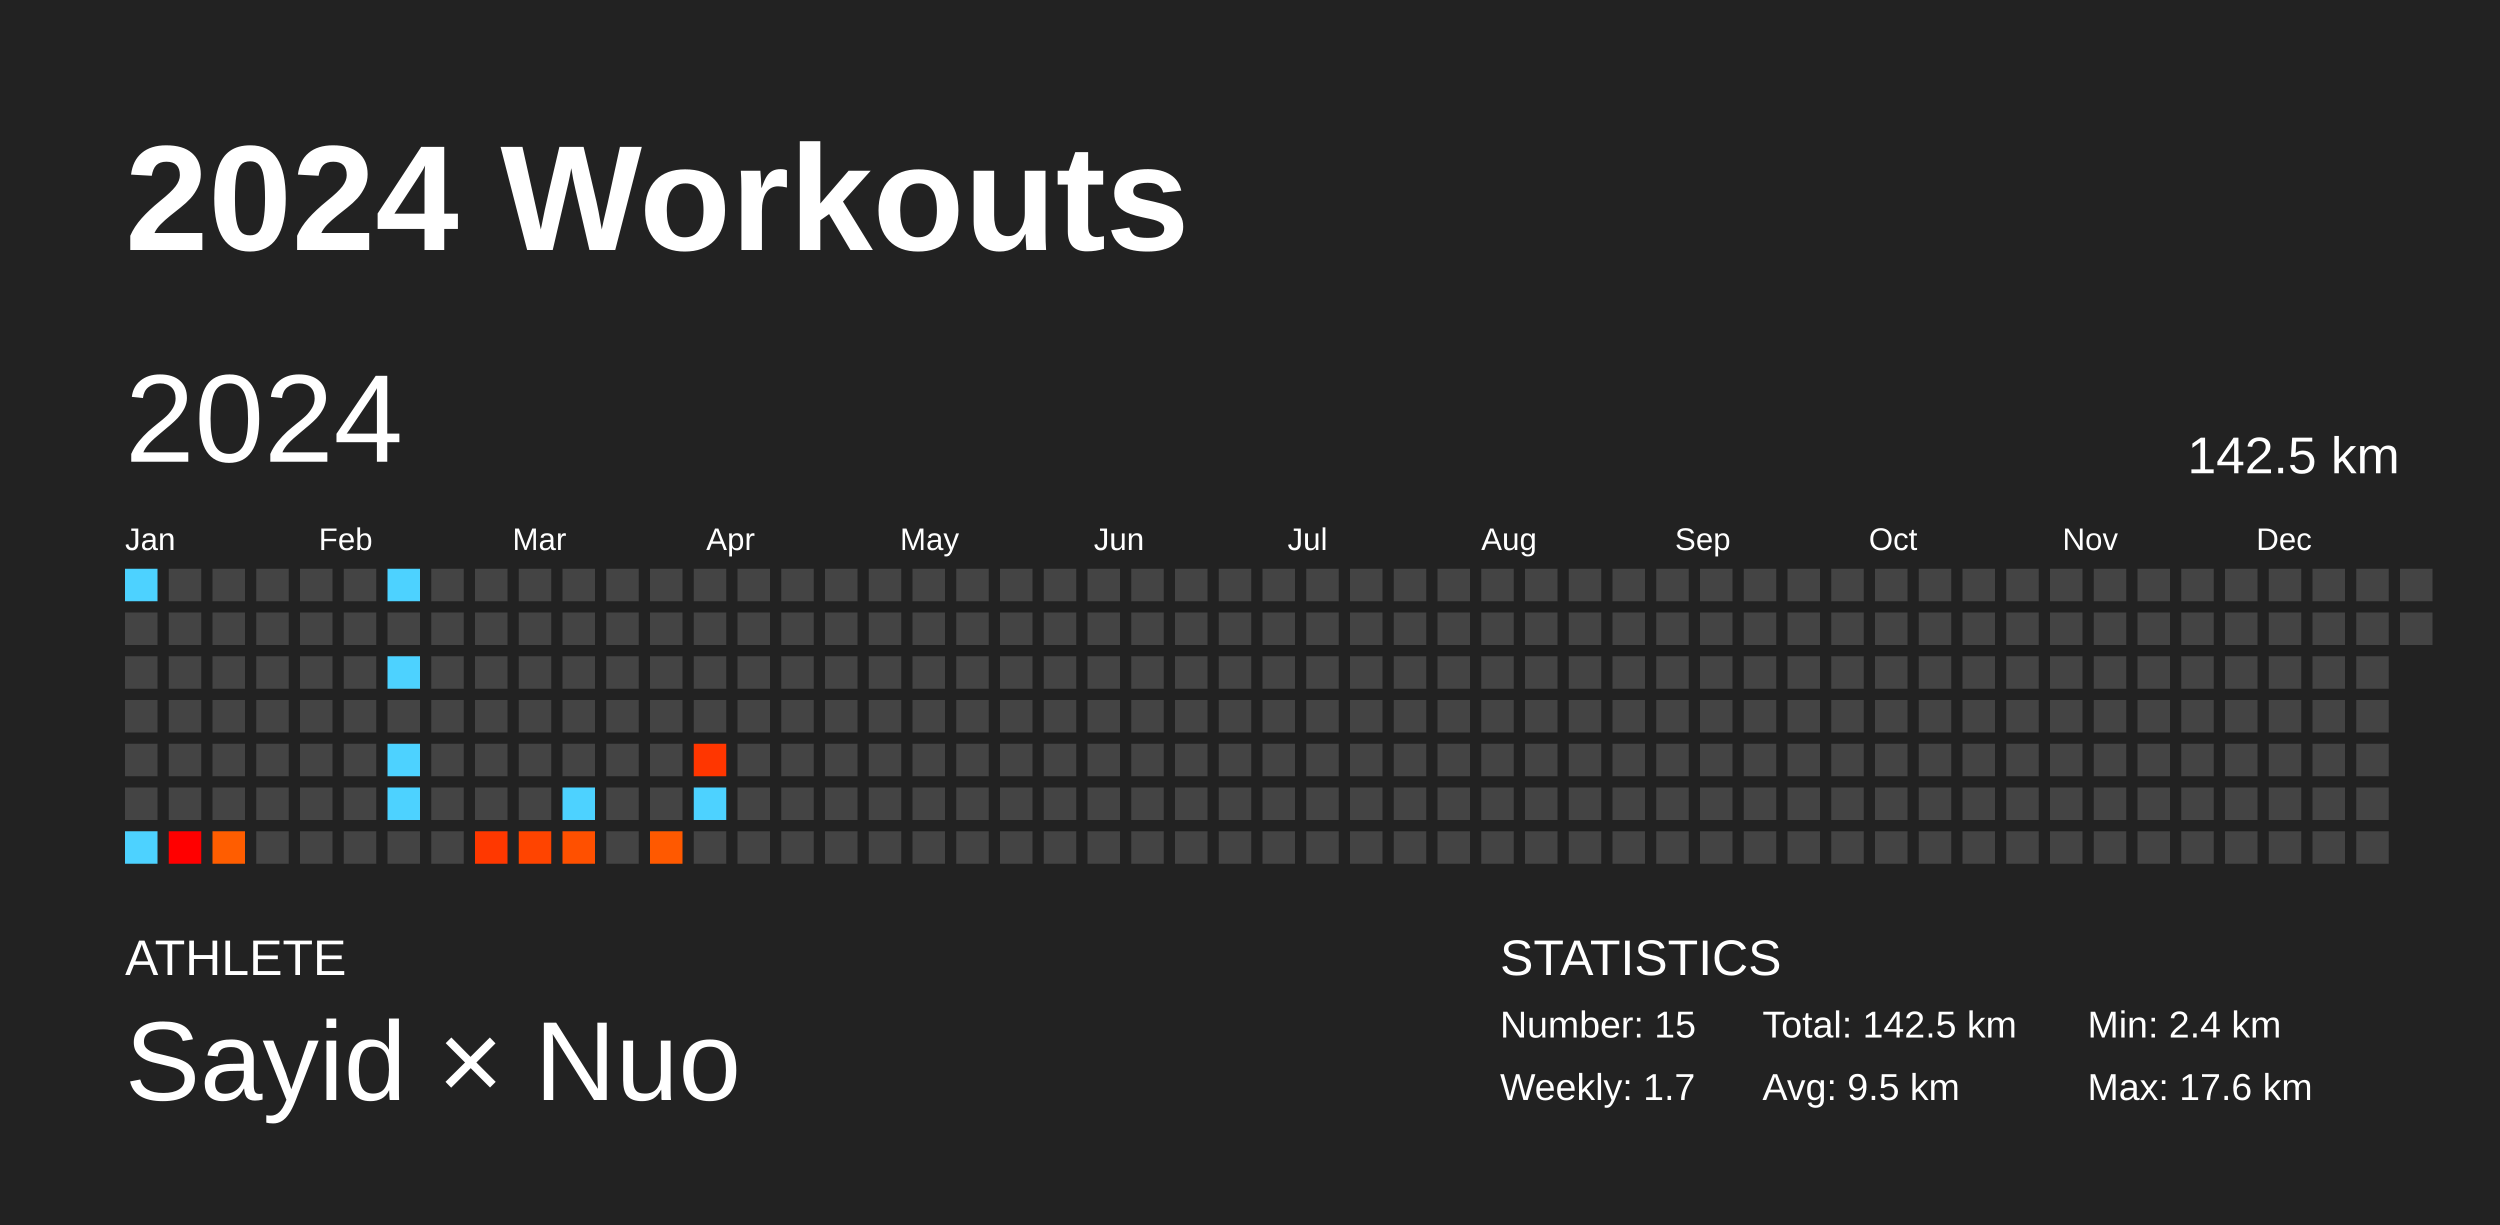
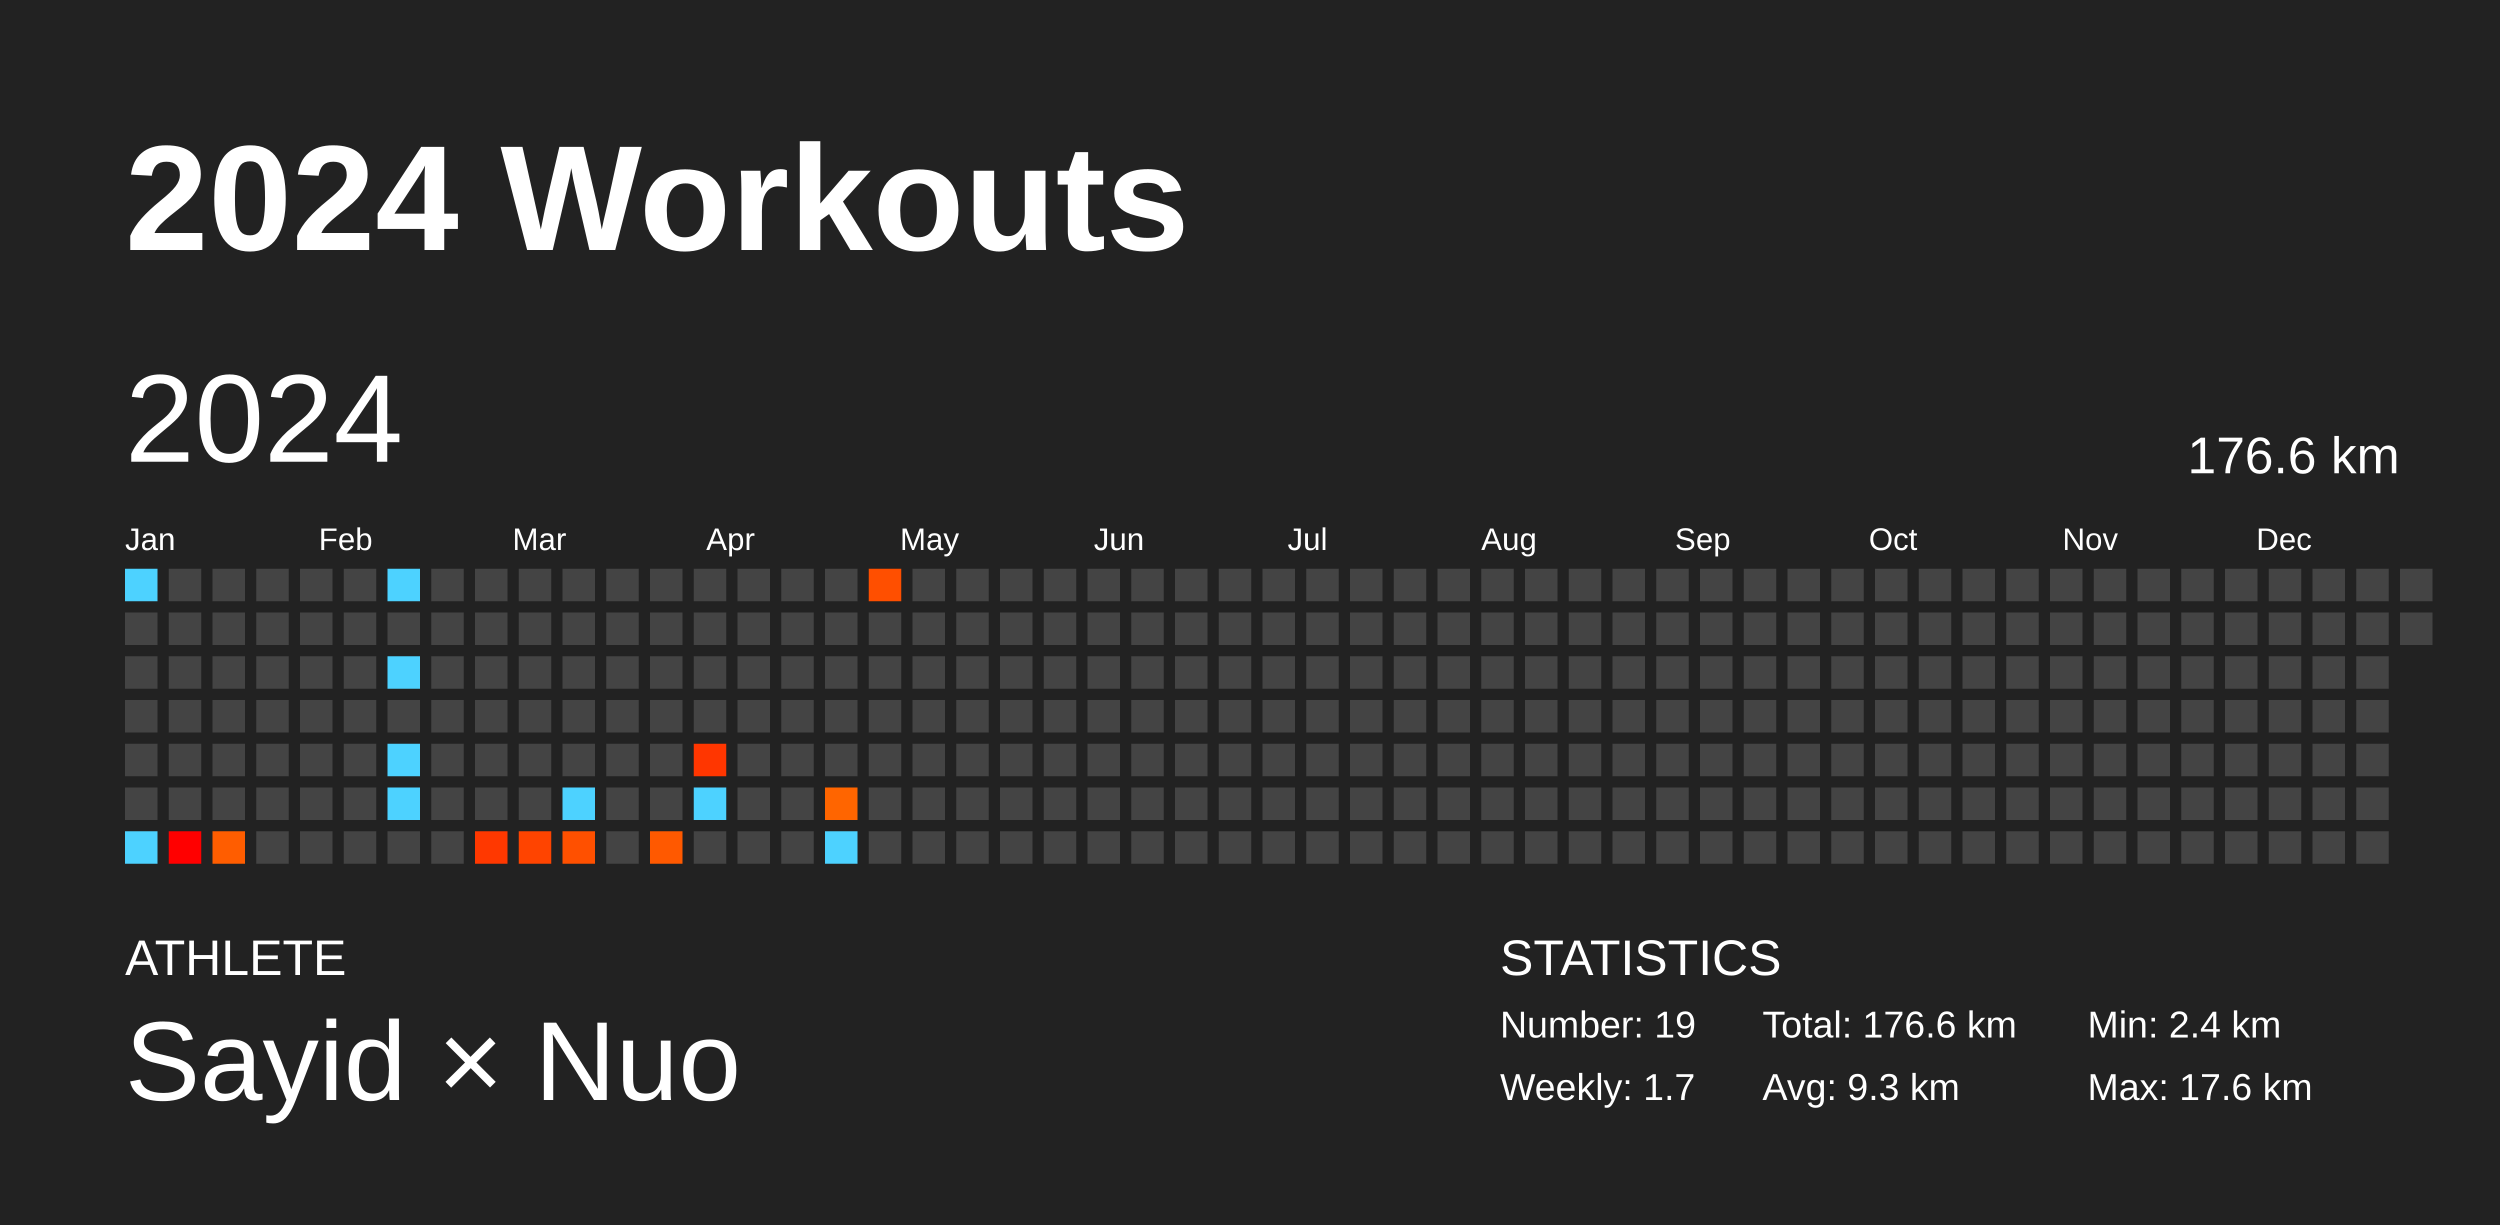
<svg xmlns="http://www.w3.org/2000/svg" baseProfile="full" height="98mm" version="1.1" viewBox="0,0,200,98" width="200mm">
  <defs />
  <rect fill="#222222" height="98" width="200" x="0" y="0" />
  <text fill="#FFFFFF" style="font-size:12px; font-family:Arial; font-weight:bold;" x="10" y="20">2024 Workouts</text>
  <text fill="#FFFFFF" style="font-size:4px; font-family:Arial" x="10" y="78">ATHLETE</text>
  <text fill="#FFFFFF" style="font-size:9px; font-family:Arial" x="10" y="88">Sayid × Nuo</text>
  <text fill="#FFFFFF" style="font-size:4px; font-family:Arial" x="120" y="78">STATISTICS</text>
-   <text fill="#FFFFFF" style="font-size:3px; font-family:Arial" x="120" y="83">Number: 15</text>
+   <text fill="#FFFFFF" style="font-size:3px; font-family:Arial" x="120" y="83">Number: 19</text>
  <text fill="#FFFFFF" style="font-size:3px; font-family:Arial" x="120" y="88">Weekly: 1.7</text>
-   <text fill="#FFFFFF" style="font-size:3px; font-family:Arial" x="141" y="83">Total: 142.5 km</text>
-   <text fill="#FFFFFF" style="font-size:3px; font-family:Arial" x="141" y="88">Avg: 9.5 km</text>
+   <text fill="#FFFFFF" style="font-size:3px; font-family:Arial" x="141" y="83">Total: 176.6 km</text>
+   <text fill="#FFFFFF" style="font-size:3px; font-family:Arial" x="141" y="88">Avg: 9.3 km</text>
  <text fill="#FFFFFF" style="font-size:3px; font-family:Arial" x="167" y="83">Min: 2.4 km</text>
  <text fill="#FFFFFF" style="font-size:3px; font-family:Arial" x="167" y="88">Max: 17.6 km</text>
  <text dominant-baseline="hanging" fill="#FFFFFF" style="font-size:10.0px; font-family:Arial;" x="10" y="30">2024</text>
-   <text dominant-baseline="hanging" fill="#FFFFFF" style="font-size:4.125px; font-family:Arial;" x="175" y="35">142.5 km</text>
+   <text dominant-baseline="hanging" fill="#FFFFFF" style="font-size:4.125px; font-family:Arial;" x="175" y="35">176.6 km</text>
  <text fill="#FFFFFF" style="font-size:2.5px; font-family:Arial" x="10.0" y="44">Jan</text>
  <text fill="#FFFFFF" style="font-size:2.5px; font-family:Arial" x="25.5" y="44">Feb</text>
  <text fill="#FFFFFF" style="font-size:2.5px; font-family:Arial" x="41.0" y="44">Mar</text>
  <text fill="#FFFFFF" style="font-size:2.5px; font-family:Arial" x="56.5" y="44">Apr</text>
  <text fill="#FFFFFF" style="font-size:2.5px; font-family:Arial" x="72.0" y="44">May</text>
  <text fill="#FFFFFF" style="font-size:2.5px; font-family:Arial" x="87.5" y="44">Jun</text>
  <text fill="#FFFFFF" style="font-size:2.5px; font-family:Arial" x="103.0" y="44">Jul</text>
  <text fill="#FFFFFF" style="font-size:2.5px; font-family:Arial" x="118.5" y="44">Aug</text>
  <text fill="#FFFFFF" style="font-size:2.5px; font-family:Arial" x="134.0" y="44">Sep</text>
  <text fill="#FFFFFF" style="font-size:2.5px; font-family:Arial" x="149.5" y="44">Oct</text>
  <text fill="#FFFFFF" style="font-size:2.5px; font-family:Arial" x="165.0" y="44">Nov</text>
  <text fill="#FFFFFF" style="font-size:2.5px; font-family:Arial" x="180.5" y="44">Dec</text>
  <rect fill="#4dd2ff" height="2.6" width="2.6" x="10.0" y="45.5" />
  <rect fill="#444444" height="2.6" width="2.6" x="10.0" y="49.0" />
  <rect fill="#444444" height="2.6" width="2.6" x="10.0" y="52.5" />
  <rect fill="#444444" height="2.6" width="2.6" x="10.0" y="56.0" />
  <rect fill="#444444" height="2.6" width="2.6" x="10.0" y="59.5" />
  <rect fill="#444444" height="2.6" width="2.6" x="10.0" y="63.0" />
  <rect fill="#4dd2ff" height="2.6" width="2.6" x="10.0" y="66.5" />
  <rect fill="#444444" height="2.6" width="2.6" x="13.5" y="45.5" />
  <rect fill="#444444" height="2.6" width="2.6" x="13.5" y="49.0" />
  <rect fill="#444444" height="2.6" width="2.6" x="13.5" y="52.5" />
  <rect fill="#444444" height="2.6" width="2.6" x="13.5" y="56.0" />
  <rect fill="#444444" height="2.6" width="2.6" x="13.5" y="59.5" />
  <rect fill="#444444" height="2.6" width="2.6" x="13.5" y="63.0" />
  <rect fill="#ff0000" height="2.6" width="2.6" x="13.5" y="66.5" />
  <rect fill="#444444" height="2.6" width="2.6" x="17.0" y="45.5" />
  <rect fill="#444444" height="2.6" width="2.6" x="17.0" y="49.0" />
  <rect fill="#444444" height="2.6" width="2.6" x="17.0" y="52.5" />
  <rect fill="#444444" height="2.6" width="2.6" x="17.0" y="56.0" />
  <rect fill="#444444" height="2.6" width="2.6" x="17.0" y="59.5" />
  <rect fill="#444444" height="2.6" width="2.6" x="17.0" y="63.0" />
  <rect fill="#ff5d00" height="2.6" width="2.6" x="17.0" y="66.5" />
  <rect fill="#444444" height="2.6" width="2.6" x="20.5" y="45.5" />
  <rect fill="#444444" height="2.6" width="2.6" x="20.5" y="49.0" />
  <rect fill="#444444" height="2.6" width="2.6" x="20.5" y="52.5" />
  <rect fill="#444444" height="2.6" width="2.6" x="20.5" y="56.0" />
  <rect fill="#444444" height="2.6" width="2.6" x="20.5" y="59.5" />
  <rect fill="#444444" height="2.6" width="2.6" x="20.5" y="63.0" />
  <rect fill="#444444" height="2.6" width="2.6" x="20.5" y="66.5" />
  <rect fill="#444444" height="2.6" width="2.6" x="24.0" y="45.5" />
  <rect fill="#444444" height="2.6" width="2.6" x="24.0" y="49.0" />
  <rect fill="#444444" height="2.6" width="2.6" x="24.0" y="52.5" />
  <rect fill="#444444" height="2.6" width="2.6" x="24.0" y="56.0" />
  <rect fill="#444444" height="2.6" width="2.6" x="24.0" y="59.5" />
  <rect fill="#444444" height="2.6" width="2.6" x="24.0" y="63.0" />
  <rect fill="#444444" height="2.6" width="2.6" x="24.0" y="66.5" />
  <rect fill="#444444" height="2.6" width="2.6" x="27.5" y="45.5" />
  <rect fill="#444444" height="2.6" width="2.6" x="27.5" y="49.0" />
  <rect fill="#444444" height="2.6" width="2.6" x="27.5" y="52.5" />
  <rect fill="#444444" height="2.6" width="2.6" x="27.5" y="56.0" />
  <rect fill="#444444" height="2.6" width="2.6" x="27.5" y="59.5" />
  <rect fill="#444444" height="2.6" width="2.6" x="27.5" y="63.0" />
  <rect fill="#444444" height="2.6" width="2.6" x="27.5" y="66.5" />
  <rect fill="#4dd2ff" height="2.6" width="2.6" x="31.0" y="45.5" />
  <rect fill="#444444" height="2.6" width="2.6" x="31.0" y="49.0" />
  <rect fill="#4dd2ff" height="2.6" width="2.6" x="31.0" y="52.5" />
  <rect fill="#444444" height="2.6" width="2.6" x="31.0" y="56.0" />
  <rect fill="#4dd2ff" height="2.6" width="2.6" x="31.0" y="59.5" />
  <rect fill="#4dd2ff" height="2.6" width="2.6" x="31.0" y="63.0" />
  <rect fill="#444444" height="2.6" width="2.6" x="31.0" y="66.5" />
  <rect fill="#444444" height="2.6" width="2.6" x="34.5" y="45.5" />
  <rect fill="#444444" height="2.6" width="2.6" x="34.5" y="49.0" />
  <rect fill="#444444" height="2.6" width="2.6" x="34.5" y="52.5" />
  <rect fill="#444444" height="2.6" width="2.6" x="34.5" y="56.0" />
  <rect fill="#444444" height="2.6" width="2.6" x="34.5" y="59.5" />
  <rect fill="#444444" height="2.6" width="2.6" x="34.5" y="63.0" />
  <rect fill="#444444" height="2.6" width="2.6" x="34.5" y="66.5" />
  <rect fill="#444444" height="2.6" width="2.6" x="38.0" y="45.5" />
  <rect fill="#444444" height="2.6" width="2.6" x="38.0" y="49.0" />
  <rect fill="#444444" height="2.6" width="2.6" x="38.0" y="52.5" />
  <rect fill="#444444" height="2.6" width="2.6" x="38.0" y="56.0" />
  <rect fill="#444444" height="2.6" width="2.6" x="38.0" y="59.5" />
  <rect fill="#444444" height="2.6" width="2.6" x="38.0" y="63.0" />
  <rect fill="#ff3800" height="2.6" width="2.6" x="38.0" y="66.5" />
  <rect fill="#444444" height="2.6" width="2.6" x="41.5" y="45.5" />
  <rect fill="#444444" height="2.6" width="2.6" x="41.5" y="49.0" />
  <rect fill="#444444" height="2.6" width="2.6" x="41.5" y="52.5" />
  <rect fill="#444444" height="2.6" width="2.6" x="41.5" y="56.0" />
  <rect fill="#444444" height="2.6" width="2.6" x="41.5" y="59.5" />
  <rect fill="#444444" height="2.6" width="2.6" x="41.5" y="63.0" />
  <rect fill="#ff4400" height="2.6" width="2.6" x="41.5" y="66.5" />
  <rect fill="#444444" height="2.6" width="2.6" x="45.0" y="45.5" />
  <rect fill="#444444" height="2.6" width="2.6" x="45.0" y="49.0" />
  <rect fill="#444444" height="2.6" width="2.6" x="45.0" y="52.5" />
  <rect fill="#444444" height="2.6" width="2.6" x="45.0" y="56.0" />
  <rect fill="#444444" height="2.6" width="2.6" x="45.0" y="59.5" />
  <rect fill="#4dd2ff" height="2.6" width="2.6" x="45.0" y="63.0" />
  <rect fill="#ff5000" height="2.6" width="2.6" x="45.0" y="66.5" />
  <rect fill="#444444" height="2.6" width="2.6" x="48.5" y="45.5" />
  <rect fill="#444444" height="2.6" width="2.6" x="48.5" y="49.0" />
  <rect fill="#444444" height="2.6" width="2.6" x="48.5" y="52.5" />
  <rect fill="#444444" height="2.6" width="2.6" x="48.5" y="56.0" />
  <rect fill="#444444" height="2.6" width="2.6" x="48.5" y="59.5" />
  <rect fill="#444444" height="2.6" width="2.6" x="48.5" y="63.0" />
  <rect fill="#444444" height="2.6" width="2.6" x="48.5" y="66.5" />
  <rect fill="#444444" height="2.6" width="2.6" x="52.0" y="45.5" />
  <rect fill="#444444" height="2.6" width="2.6" x="52.0" y="49.0" />
  <rect fill="#444444" height="2.6" width="2.6" x="52.0" y="52.5" />
  <rect fill="#444444" height="2.6" width="2.6" x="52.0" y="56.0" />
  <rect fill="#444444" height="2.6" width="2.6" x="52.0" y="59.5" />
  <rect fill="#444444" height="2.6" width="2.6" x="52.0" y="63.0" />
  <rect fill="#ff5900" height="2.6" width="2.6" x="52.0" y="66.5" />
  <rect fill="#444444" height="2.6" width="2.6" x="55.5" y="45.5" />
  <rect fill="#444444" height="2.6" width="2.6" x="55.5" y="49.0" />
  <rect fill="#444444" height="2.6" width="2.6" x="55.5" y="52.5" />
  <rect fill="#444444" height="2.6" width="2.6" x="55.5" y="56.0" />
  <rect fill="#ff3600" height="2.6" width="2.6" x="55.5" y="59.5" />
  <rect fill="#4dd2ff" height="2.6" width="2.6" x="55.5" y="63.0" />
  <rect fill="#444444" height="2.6" width="2.6" x="55.5" y="66.5" />
  <rect fill="#444444" height="2.6" width="2.6" x="59.0" y="45.5" />
  <rect fill="#444444" height="2.6" width="2.6" x="59.0" y="49.0" />
  <rect fill="#444444" height="2.6" width="2.6" x="59.0" y="52.5" />
  <rect fill="#444444" height="2.6" width="2.6" x="59.0" y="56.0" />
  <rect fill="#444444" height="2.6" width="2.6" x="59.0" y="59.5" />
  <rect fill="#444444" height="2.6" width="2.6" x="59.0" y="63.0" />
  <rect fill="#444444" height="2.6" width="2.6" x="59.0" y="66.5" />
  <rect fill="#444444" height="2.6" width="2.6" x="62.5" y="45.5" />
  <rect fill="#444444" height="2.6" width="2.6" x="62.5" y="49.0" />
  <rect fill="#444444" height="2.6" width="2.6" x="62.5" y="52.5" />
  <rect fill="#444444" height="2.6" width="2.6" x="62.5" y="56.0" />
  <rect fill="#444444" height="2.6" width="2.6" x="62.5" y="59.5" />
  <rect fill="#444444" height="2.6" width="2.6" x="62.5" y="63.0" />
  <rect fill="#444444" height="2.6" width="2.6" x="62.5" y="66.5" />
  <rect fill="#444444" height="2.6" width="2.6" x="66.0" y="45.5" />
  <rect fill="#444444" height="2.6" width="2.6" x="66.0" y="49.0" />
  <rect fill="#444444" height="2.6" width="2.6" x="66.0" y="52.5" />
  <rect fill="#444444" height="2.6" width="2.6" x="66.0" y="56.0" />
  <rect fill="#444444" height="2.6" width="2.6" x="66.0" y="59.5" />
-   <rect fill="#444444" height="2.6" width="2.6" x="66.0" y="63.0" />
-   <rect fill="#444444" height="2.6" width="2.6" x="66.0" y="66.5" />
-   <rect fill="#444444" height="2.6" width="2.6" x="69.5" y="45.5" />
+   <rect fill="#ff6500" height="2.6" width="2.6" x="66.0" y="63.0" />
+   <rect fill="#4dd2ff" height="2.6" width="2.6" x="66.0" y="66.5" />
+   <rect fill="#ff4f00" height="2.6" width="2.6" x="69.5" y="45.5" />
  <rect fill="#444444" height="2.6" width="2.6" x="69.5" y="49.0" />
  <rect fill="#444444" height="2.6" width="2.6" x="69.5" y="52.5" />
  <rect fill="#444444" height="2.6" width="2.6" x="69.5" y="56.0" />
  <rect fill="#444444" height="2.6" width="2.6" x="69.5" y="59.5" />
  <rect fill="#444444" height="2.6" width="2.6" x="69.5" y="63.0" />
  <rect fill="#444444" height="2.6" width="2.6" x="69.5" y="66.5" />
  <rect fill="#444444" height="2.6" width="2.6" x="73.0" y="45.5" />
  <rect fill="#444444" height="2.6" width="2.6" x="73.0" y="49.0" />
  <rect fill="#444444" height="2.6" width="2.6" x="73.0" y="52.5" />
  <rect fill="#444444" height="2.6" width="2.6" x="73.0" y="56.0" />
  <rect fill="#444444" height="2.6" width="2.6" x="73.0" y="59.5" />
  <rect fill="#444444" height="2.6" width="2.6" x="73.0" y="63.0" />
  <rect fill="#444444" height="2.6" width="2.6" x="73.0" y="66.5" />
  <rect fill="#444444" height="2.6" width="2.6" x="76.5" y="45.5" />
  <rect fill="#444444" height="2.6" width="2.6" x="76.5" y="49.0" />
  <rect fill="#444444" height="2.6" width="2.6" x="76.5" y="52.5" />
  <rect fill="#444444" height="2.6" width="2.6" x="76.5" y="56.0" />
  <rect fill="#444444" height="2.6" width="2.6" x="76.5" y="59.5" />
  <rect fill="#444444" height="2.6" width="2.6" x="76.5" y="63.0" />
  <rect fill="#444444" height="2.6" width="2.6" x="76.5" y="66.5" />
  <rect fill="#444444" height="2.6" width="2.6" x="80.0" y="45.5" />
  <rect fill="#444444" height="2.6" width="2.6" x="80.0" y="49.0" />
  <rect fill="#444444" height="2.6" width="2.6" x="80.0" y="52.5" />
  <rect fill="#444444" height="2.6" width="2.6" x="80.0" y="56.0" />
  <rect fill="#444444" height="2.6" width="2.6" x="80.0" y="59.5" />
  <rect fill="#444444" height="2.6" width="2.6" x="80.0" y="63.0" />
  <rect fill="#444444" height="2.6" width="2.6" x="80.0" y="66.5" />
  <rect fill="#444444" height="2.6" width="2.6" x="83.5" y="45.5" />
  <rect fill="#444444" height="2.6" width="2.6" x="83.5" y="49.0" />
  <rect fill="#444444" height="2.6" width="2.6" x="83.5" y="52.5" />
  <rect fill="#444444" height="2.6" width="2.6" x="83.5" y="56.0" />
  <rect fill="#444444" height="2.6" width="2.6" x="83.5" y="59.5" />
  <rect fill="#444444" height="2.6" width="2.6" x="83.5" y="63.0" />
  <rect fill="#444444" height="2.6" width="2.6" x="83.5" y="66.5" />
  <rect fill="#444444" height="2.6" width="2.6" x="87.0" y="45.5" />
  <rect fill="#444444" height="2.6" width="2.6" x="87.0" y="49.0" />
  <rect fill="#444444" height="2.6" width="2.6" x="87.0" y="52.5" />
  <rect fill="#444444" height="2.6" width="2.6" x="87.0" y="56.0" />
  <rect fill="#444444" height="2.6" width="2.6" x="87.0" y="59.5" />
  <rect fill="#444444" height="2.6" width="2.6" x="87.0" y="63.0" />
  <rect fill="#444444" height="2.6" width="2.6" x="87.0" y="66.5" />
  <rect fill="#444444" height="2.6" width="2.6" x="90.5" y="45.5" />
  <rect fill="#444444" height="2.6" width="2.6" x="90.5" y="49.0" />
  <rect fill="#444444" height="2.6" width="2.6" x="90.5" y="52.5" />
  <rect fill="#444444" height="2.6" width="2.6" x="90.5" y="56.0" />
  <rect fill="#444444" height="2.6" width="2.6" x="90.5" y="59.5" />
  <rect fill="#444444" height="2.6" width="2.6" x="90.5" y="63.0" />
  <rect fill="#444444" height="2.6" width="2.6" x="90.5" y="66.5" />
  <rect fill="#444444" height="2.6" width="2.6" x="94.0" y="45.5" />
  <rect fill="#444444" height="2.6" width="2.6" x="94.0" y="49.0" />
  <rect fill="#444444" height="2.6" width="2.6" x="94.0" y="52.5" />
  <rect fill="#444444" height="2.6" width="2.6" x="94.0" y="56.0" />
  <rect fill="#444444" height="2.6" width="2.6" x="94.0" y="59.5" />
  <rect fill="#444444" height="2.6" width="2.6" x="94.0" y="63.0" />
  <rect fill="#444444" height="2.6" width="2.6" x="94.0" y="66.5" />
  <rect fill="#444444" height="2.6" width="2.6" x="97.5" y="45.5" />
  <rect fill="#444444" height="2.6" width="2.6" x="97.5" y="49.0" />
  <rect fill="#444444" height="2.6" width="2.6" x="97.5" y="52.5" />
  <rect fill="#444444" height="2.6" width="2.6" x="97.5" y="56.0" />
  <rect fill="#444444" height="2.6" width="2.6" x="97.5" y="59.5" />
  <rect fill="#444444" height="2.6" width="2.6" x="97.5" y="63.0" />
  <rect fill="#444444" height="2.6" width="2.6" x="97.5" y="66.5" />
  <rect fill="#444444" height="2.6" width="2.6" x="101.0" y="45.5" />
  <rect fill="#444444" height="2.6" width="2.6" x="101.0" y="49.0" />
  <rect fill="#444444" height="2.6" width="2.6" x="101.0" y="52.5" />
  <rect fill="#444444" height="2.6" width="2.6" x="101.0" y="56.0" />
  <rect fill="#444444" height="2.6" width="2.6" x="101.0" y="59.5" />
  <rect fill="#444444" height="2.6" width="2.6" x="101.0" y="63.0" />
  <rect fill="#444444" height="2.6" width="2.6" x="101.0" y="66.5" />
  <rect fill="#444444" height="2.6" width="2.6" x="104.5" y="45.5" />
  <rect fill="#444444" height="2.6" width="2.6" x="104.5" y="49.0" />
  <rect fill="#444444" height="2.6" width="2.6" x="104.5" y="52.5" />
  <rect fill="#444444" height="2.6" width="2.6" x="104.5" y="56.0" />
  <rect fill="#444444" height="2.6" width="2.6" x="104.5" y="59.5" />
  <rect fill="#444444" height="2.6" width="2.6" x="104.5" y="63.0" />
  <rect fill="#444444" height="2.6" width="2.6" x="104.5" y="66.5" />
  <rect fill="#444444" height="2.6" width="2.6" x="108.0" y="45.5" />
  <rect fill="#444444" height="2.6" width="2.6" x="108.0" y="49.0" />
  <rect fill="#444444" height="2.6" width="2.6" x="108.0" y="52.5" />
  <rect fill="#444444" height="2.6" width="2.6" x="108.0" y="56.0" />
  <rect fill="#444444" height="2.6" width="2.6" x="108.0" y="59.5" />
  <rect fill="#444444" height="2.6" width="2.6" x="108.0" y="63.0" />
  <rect fill="#444444" height="2.6" width="2.6" x="108.0" y="66.5" />
  <rect fill="#444444" height="2.6" width="2.6" x="111.5" y="45.5" />
  <rect fill="#444444" height="2.6" width="2.6" x="111.5" y="49.0" />
  <rect fill="#444444" height="2.6" width="2.6" x="111.5" y="52.5" />
  <rect fill="#444444" height="2.6" width="2.6" x="111.5" y="56.0" />
  <rect fill="#444444" height="2.6" width="2.6" x="111.5" y="59.5" />
  <rect fill="#444444" height="2.6" width="2.6" x="111.5" y="63.0" />
  <rect fill="#444444" height="2.6" width="2.6" x="111.5" y="66.5" />
  <rect fill="#444444" height="2.6" width="2.6" x="115.0" y="45.5" />
  <rect fill="#444444" height="2.6" width="2.6" x="115.0" y="49.0" />
  <rect fill="#444444" height="2.6" width="2.6" x="115.0" y="52.5" />
  <rect fill="#444444" height="2.6" width="2.6" x="115.0" y="56.0" />
  <rect fill="#444444" height="2.6" width="2.6" x="115.0" y="59.5" />
  <rect fill="#444444" height="2.6" width="2.6" x="115.0" y="63.0" />
  <rect fill="#444444" height="2.6" width="2.6" x="115.0" y="66.5" />
  <rect fill="#444444" height="2.6" width="2.6" x="118.5" y="45.5" />
  <rect fill="#444444" height="2.6" width="2.6" x="118.5" y="49.0" />
  <rect fill="#444444" height="2.6" width="2.6" x="118.5" y="52.5" />
  <rect fill="#444444" height="2.6" width="2.6" x="118.5" y="56.0" />
  <rect fill="#444444" height="2.6" width="2.6" x="118.5" y="59.5" />
  <rect fill="#444444" height="2.6" width="2.6" x="118.5" y="63.0" />
  <rect fill="#444444" height="2.6" width="2.6" x="118.5" y="66.5" />
  <rect fill="#444444" height="2.6" width="2.6" x="122.0" y="45.5" />
  <rect fill="#444444" height="2.6" width="2.6" x="122.0" y="49.0" />
  <rect fill="#444444" height="2.6" width="2.6" x="122.0" y="52.5" />
  <rect fill="#444444" height="2.6" width="2.6" x="122.0" y="56.0" />
  <rect fill="#444444" height="2.6" width="2.6" x="122.0" y="59.5" />
  <rect fill="#444444" height="2.6" width="2.6" x="122.0" y="63.0" />
  <rect fill="#444444" height="2.6" width="2.6" x="122.0" y="66.5" />
  <rect fill="#444444" height="2.6" width="2.6" x="125.5" y="45.5" />
  <rect fill="#444444" height="2.6" width="2.6" x="125.5" y="49.0" />
  <rect fill="#444444" height="2.6" width="2.6" x="125.5" y="52.5" />
  <rect fill="#444444" height="2.6" width="2.6" x="125.5" y="56.0" />
  <rect fill="#444444" height="2.6" width="2.6" x="125.5" y="59.5" />
  <rect fill="#444444" height="2.6" width="2.6" x="125.5" y="63.0" />
  <rect fill="#444444" height="2.6" width="2.6" x="125.5" y="66.5" />
  <rect fill="#444444" height="2.6" width="2.6" x="129.0" y="45.5" />
  <rect fill="#444444" height="2.6" width="2.6" x="129.0" y="49.0" />
  <rect fill="#444444" height="2.6" width="2.6" x="129.0" y="52.5" />
  <rect fill="#444444" height="2.6" width="2.6" x="129.0" y="56.0" />
  <rect fill="#444444" height="2.6" width="2.6" x="129.0" y="59.5" />
  <rect fill="#444444" height="2.6" width="2.6" x="129.0" y="63.0" />
  <rect fill="#444444" height="2.6" width="2.6" x="129.0" y="66.5" />
  <rect fill="#444444" height="2.6" width="2.6" x="132.5" y="45.5" />
  <rect fill="#444444" height="2.6" width="2.6" x="132.5" y="49.0" />
  <rect fill="#444444" height="2.6" width="2.6" x="132.5" y="52.5" />
  <rect fill="#444444" height="2.6" width="2.6" x="132.5" y="56.0" />
  <rect fill="#444444" height="2.6" width="2.6" x="132.5" y="59.5" />
  <rect fill="#444444" height="2.6" width="2.6" x="132.5" y="63.0" />
  <rect fill="#444444" height="2.6" width="2.6" x="132.5" y="66.5" />
  <rect fill="#444444" height="2.6" width="2.6" x="136.0" y="45.5" />
  <rect fill="#444444" height="2.6" width="2.6" x="136.0" y="49.0" />
  <rect fill="#444444" height="2.6" width="2.6" x="136.0" y="52.5" />
  <rect fill="#444444" height="2.6" width="2.6" x="136.0" y="56.0" />
  <rect fill="#444444" height="2.6" width="2.6" x="136.0" y="59.5" />
  <rect fill="#444444" height="2.6" width="2.6" x="136.0" y="63.0" />
  <rect fill="#444444" height="2.6" width="2.6" x="136.0" y="66.5" />
  <rect fill="#444444" height="2.6" width="2.6" x="139.5" y="45.5" />
  <rect fill="#444444" height="2.6" width="2.6" x="139.5" y="49.0" />
  <rect fill="#444444" height="2.6" width="2.6" x="139.5" y="52.5" />
  <rect fill="#444444" height="2.6" width="2.6" x="139.5" y="56.0" />
  <rect fill="#444444" height="2.6" width="2.6" x="139.5" y="59.5" />
  <rect fill="#444444" height="2.6" width="2.6" x="139.5" y="63.0" />
  <rect fill="#444444" height="2.6" width="2.6" x="139.5" y="66.5" />
  <rect fill="#444444" height="2.6" width="2.6" x="143.0" y="45.5" />
  <rect fill="#444444" height="2.6" width="2.6" x="143.0" y="49.0" />
  <rect fill="#444444" height="2.6" width="2.6" x="143.0" y="52.5" />
  <rect fill="#444444" height="2.6" width="2.6" x="143.0" y="56.0" />
  <rect fill="#444444" height="2.6" width="2.6" x="143.0" y="59.5" />
  <rect fill="#444444" height="2.6" width="2.6" x="143.0" y="63.0" />
  <rect fill="#444444" height="2.6" width="2.6" x="143.0" y="66.5" />
  <rect fill="#444444" height="2.6" width="2.6" x="146.5" y="45.5" />
  <rect fill="#444444" height="2.6" width="2.6" x="146.5" y="49.0" />
  <rect fill="#444444" height="2.6" width="2.6" x="146.5" y="52.5" />
  <rect fill="#444444" height="2.6" width="2.6" x="146.5" y="56.0" />
  <rect fill="#444444" height="2.6" width="2.6" x="146.5" y="59.5" />
  <rect fill="#444444" height="2.6" width="2.6" x="146.5" y="63.0" />
  <rect fill="#444444" height="2.6" width="2.6" x="146.5" y="66.5" />
  <rect fill="#444444" height="2.6" width="2.6" x="150.0" y="45.5" />
  <rect fill="#444444" height="2.6" width="2.6" x="150.0" y="49.0" />
  <rect fill="#444444" height="2.6" width="2.6" x="150.0" y="52.5" />
  <rect fill="#444444" height="2.6" width="2.6" x="150.0" y="56.0" />
  <rect fill="#444444" height="2.6" width="2.6" x="150.0" y="59.5" />
  <rect fill="#444444" height="2.6" width="2.6" x="150.0" y="63.0" />
  <rect fill="#444444" height="2.6" width="2.6" x="150.0" y="66.5" />
  <rect fill="#444444" height="2.6" width="2.6" x="153.5" y="45.5" />
  <rect fill="#444444" height="2.6" width="2.6" x="153.5" y="49.0" />
  <rect fill="#444444" height="2.6" width="2.6" x="153.5" y="52.5" />
  <rect fill="#444444" height="2.6" width="2.6" x="153.5" y="56.0" />
  <rect fill="#444444" height="2.6" width="2.6" x="153.5" y="59.5" />
  <rect fill="#444444" height="2.6" width="2.6" x="153.5" y="63.0" />
  <rect fill="#444444" height="2.6" width="2.6" x="153.5" y="66.5" />
  <rect fill="#444444" height="2.6" width="2.6" x="157.0" y="45.5" />
  <rect fill="#444444" height="2.6" width="2.6" x="157.0" y="49.0" />
  <rect fill="#444444" height="2.6" width="2.6" x="157.0" y="52.5" />
  <rect fill="#444444" height="2.6" width="2.6" x="157.0" y="56.0" />
  <rect fill="#444444" height="2.6" width="2.6" x="157.0" y="59.5" />
  <rect fill="#444444" height="2.6" width="2.6" x="157.0" y="63.0" />
  <rect fill="#444444" height="2.6" width="2.6" x="157.0" y="66.5" />
  <rect fill="#444444" height="2.6" width="2.6" x="160.5" y="45.5" />
  <rect fill="#444444" height="2.6" width="2.6" x="160.5" y="49.0" />
  <rect fill="#444444" height="2.6" width="2.6" x="160.5" y="52.5" />
  <rect fill="#444444" height="2.6" width="2.6" x="160.5" y="56.0" />
  <rect fill="#444444" height="2.6" width="2.6" x="160.5" y="59.5" />
  <rect fill="#444444" height="2.6" width="2.6" x="160.5" y="63.0" />
  <rect fill="#444444" height="2.6" width="2.6" x="160.5" y="66.5" />
  <rect fill="#444444" height="2.6" width="2.6" x="164.0" y="45.5" />
  <rect fill="#444444" height="2.6" width="2.6" x="164.0" y="49.0" />
  <rect fill="#444444" height="2.6" width="2.6" x="164.0" y="52.5" />
  <rect fill="#444444" height="2.6" width="2.6" x="164.0" y="56.0" />
  <rect fill="#444444" height="2.6" width="2.6" x="164.0" y="59.5" />
  <rect fill="#444444" height="2.6" width="2.6" x="164.0" y="63.0" />
  <rect fill="#444444" height="2.6" width="2.6" x="164.0" y="66.5" />
  <rect fill="#444444" height="2.6" width="2.6" x="167.5" y="45.5" />
  <rect fill="#444444" height="2.6" width="2.6" x="167.5" y="49.0" />
  <rect fill="#444444" height="2.6" width="2.6" x="167.5" y="52.5" />
  <rect fill="#444444" height="2.6" width="2.6" x="167.5" y="56.0" />
  <rect fill="#444444" height="2.6" width="2.6" x="167.5" y="59.5" />
  <rect fill="#444444" height="2.6" width="2.6" x="167.5" y="63.0" />
  <rect fill="#444444" height="2.6" width="2.6" x="167.5" y="66.5" />
  <rect fill="#444444" height="2.6" width="2.6" x="171.0" y="45.5" />
  <rect fill="#444444" height="2.6" width="2.6" x="171.0" y="49.0" />
  <rect fill="#444444" height="2.6" width="2.6" x="171.0" y="52.5" />
  <rect fill="#444444" height="2.6" width="2.6" x="171.0" y="56.0" />
  <rect fill="#444444" height="2.6" width="2.6" x="171.0" y="59.5" />
  <rect fill="#444444" height="2.6" width="2.6" x="171.0" y="63.0" />
  <rect fill="#444444" height="2.6" width="2.6" x="171.0" y="66.5" />
  <rect fill="#444444" height="2.6" width="2.6" x="174.5" y="45.5" />
  <rect fill="#444444" height="2.6" width="2.6" x="174.5" y="49.0" />
  <rect fill="#444444" height="2.6" width="2.6" x="174.5" y="52.5" />
  <rect fill="#444444" height="2.6" width="2.6" x="174.5" y="56.0" />
  <rect fill="#444444" height="2.6" width="2.6" x="174.5" y="59.5" />
  <rect fill="#444444" height="2.6" width="2.6" x="174.5" y="63.0" />
  <rect fill="#444444" height="2.6" width="2.6" x="174.5" y="66.5" />
  <rect fill="#444444" height="2.6" width="2.6" x="178.0" y="45.5" />
  <rect fill="#444444" height="2.6" width="2.6" x="178.0" y="49.0" />
  <rect fill="#444444" height="2.6" width="2.6" x="178.0" y="52.5" />
  <rect fill="#444444" height="2.6" width="2.6" x="178.0" y="56.0" />
  <rect fill="#444444" height="2.6" width="2.6" x="178.0" y="59.5" />
  <rect fill="#444444" height="2.6" width="2.6" x="178.0" y="63.0" />
  <rect fill="#444444" height="2.6" width="2.6" x="178.0" y="66.5" />
  <rect fill="#444444" height="2.6" width="2.6" x="181.5" y="45.5" />
  <rect fill="#444444" height="2.6" width="2.6" x="181.5" y="49.0" />
  <rect fill="#444444" height="2.6" width="2.6" x="181.5" y="52.5" />
  <rect fill="#444444" height="2.6" width="2.6" x="181.5" y="56.0" />
  <rect fill="#444444" height="2.6" width="2.6" x="181.5" y="59.5" />
  <rect fill="#444444" height="2.6" width="2.6" x="181.5" y="63.0" />
  <rect fill="#444444" height="2.6" width="2.6" x="181.5" y="66.5" />
  <rect fill="#444444" height="2.6" width="2.6" x="185.0" y="45.5" />
  <rect fill="#444444" height="2.6" width="2.6" x="185.0" y="49.0" />
  <rect fill="#444444" height="2.6" width="2.6" x="185.0" y="52.5" />
  <rect fill="#444444" height="2.6" width="2.6" x="185.0" y="56.0" />
  <rect fill="#444444" height="2.6" width="2.6" x="185.0" y="59.5" />
  <rect fill="#444444" height="2.6" width="2.6" x="185.0" y="63.0" />
  <rect fill="#444444" height="2.6" width="2.6" x="185.0" y="66.5" />
  <rect fill="#444444" height="2.6" width="2.6" x="188.5" y="45.5" />
  <rect fill="#444444" height="2.6" width="2.6" x="188.5" y="49.0" />
  <rect fill="#444444" height="2.6" width="2.6" x="188.5" y="52.5" />
  <rect fill="#444444" height="2.6" width="2.6" x="188.5" y="56.0" />
  <rect fill="#444444" height="2.6" width="2.6" x="188.5" y="59.5" />
  <rect fill="#444444" height="2.6" width="2.6" x="188.5" y="63.0" />
  <rect fill="#444444" height="2.6" width="2.6" x="188.5" y="66.5" />
  <rect fill="#444444" height="2.6" width="2.6" x="192.0" y="45.5" />
  <rect fill="#444444" height="2.6" width="2.6" x="192.0" y="49.0" />
</svg>
